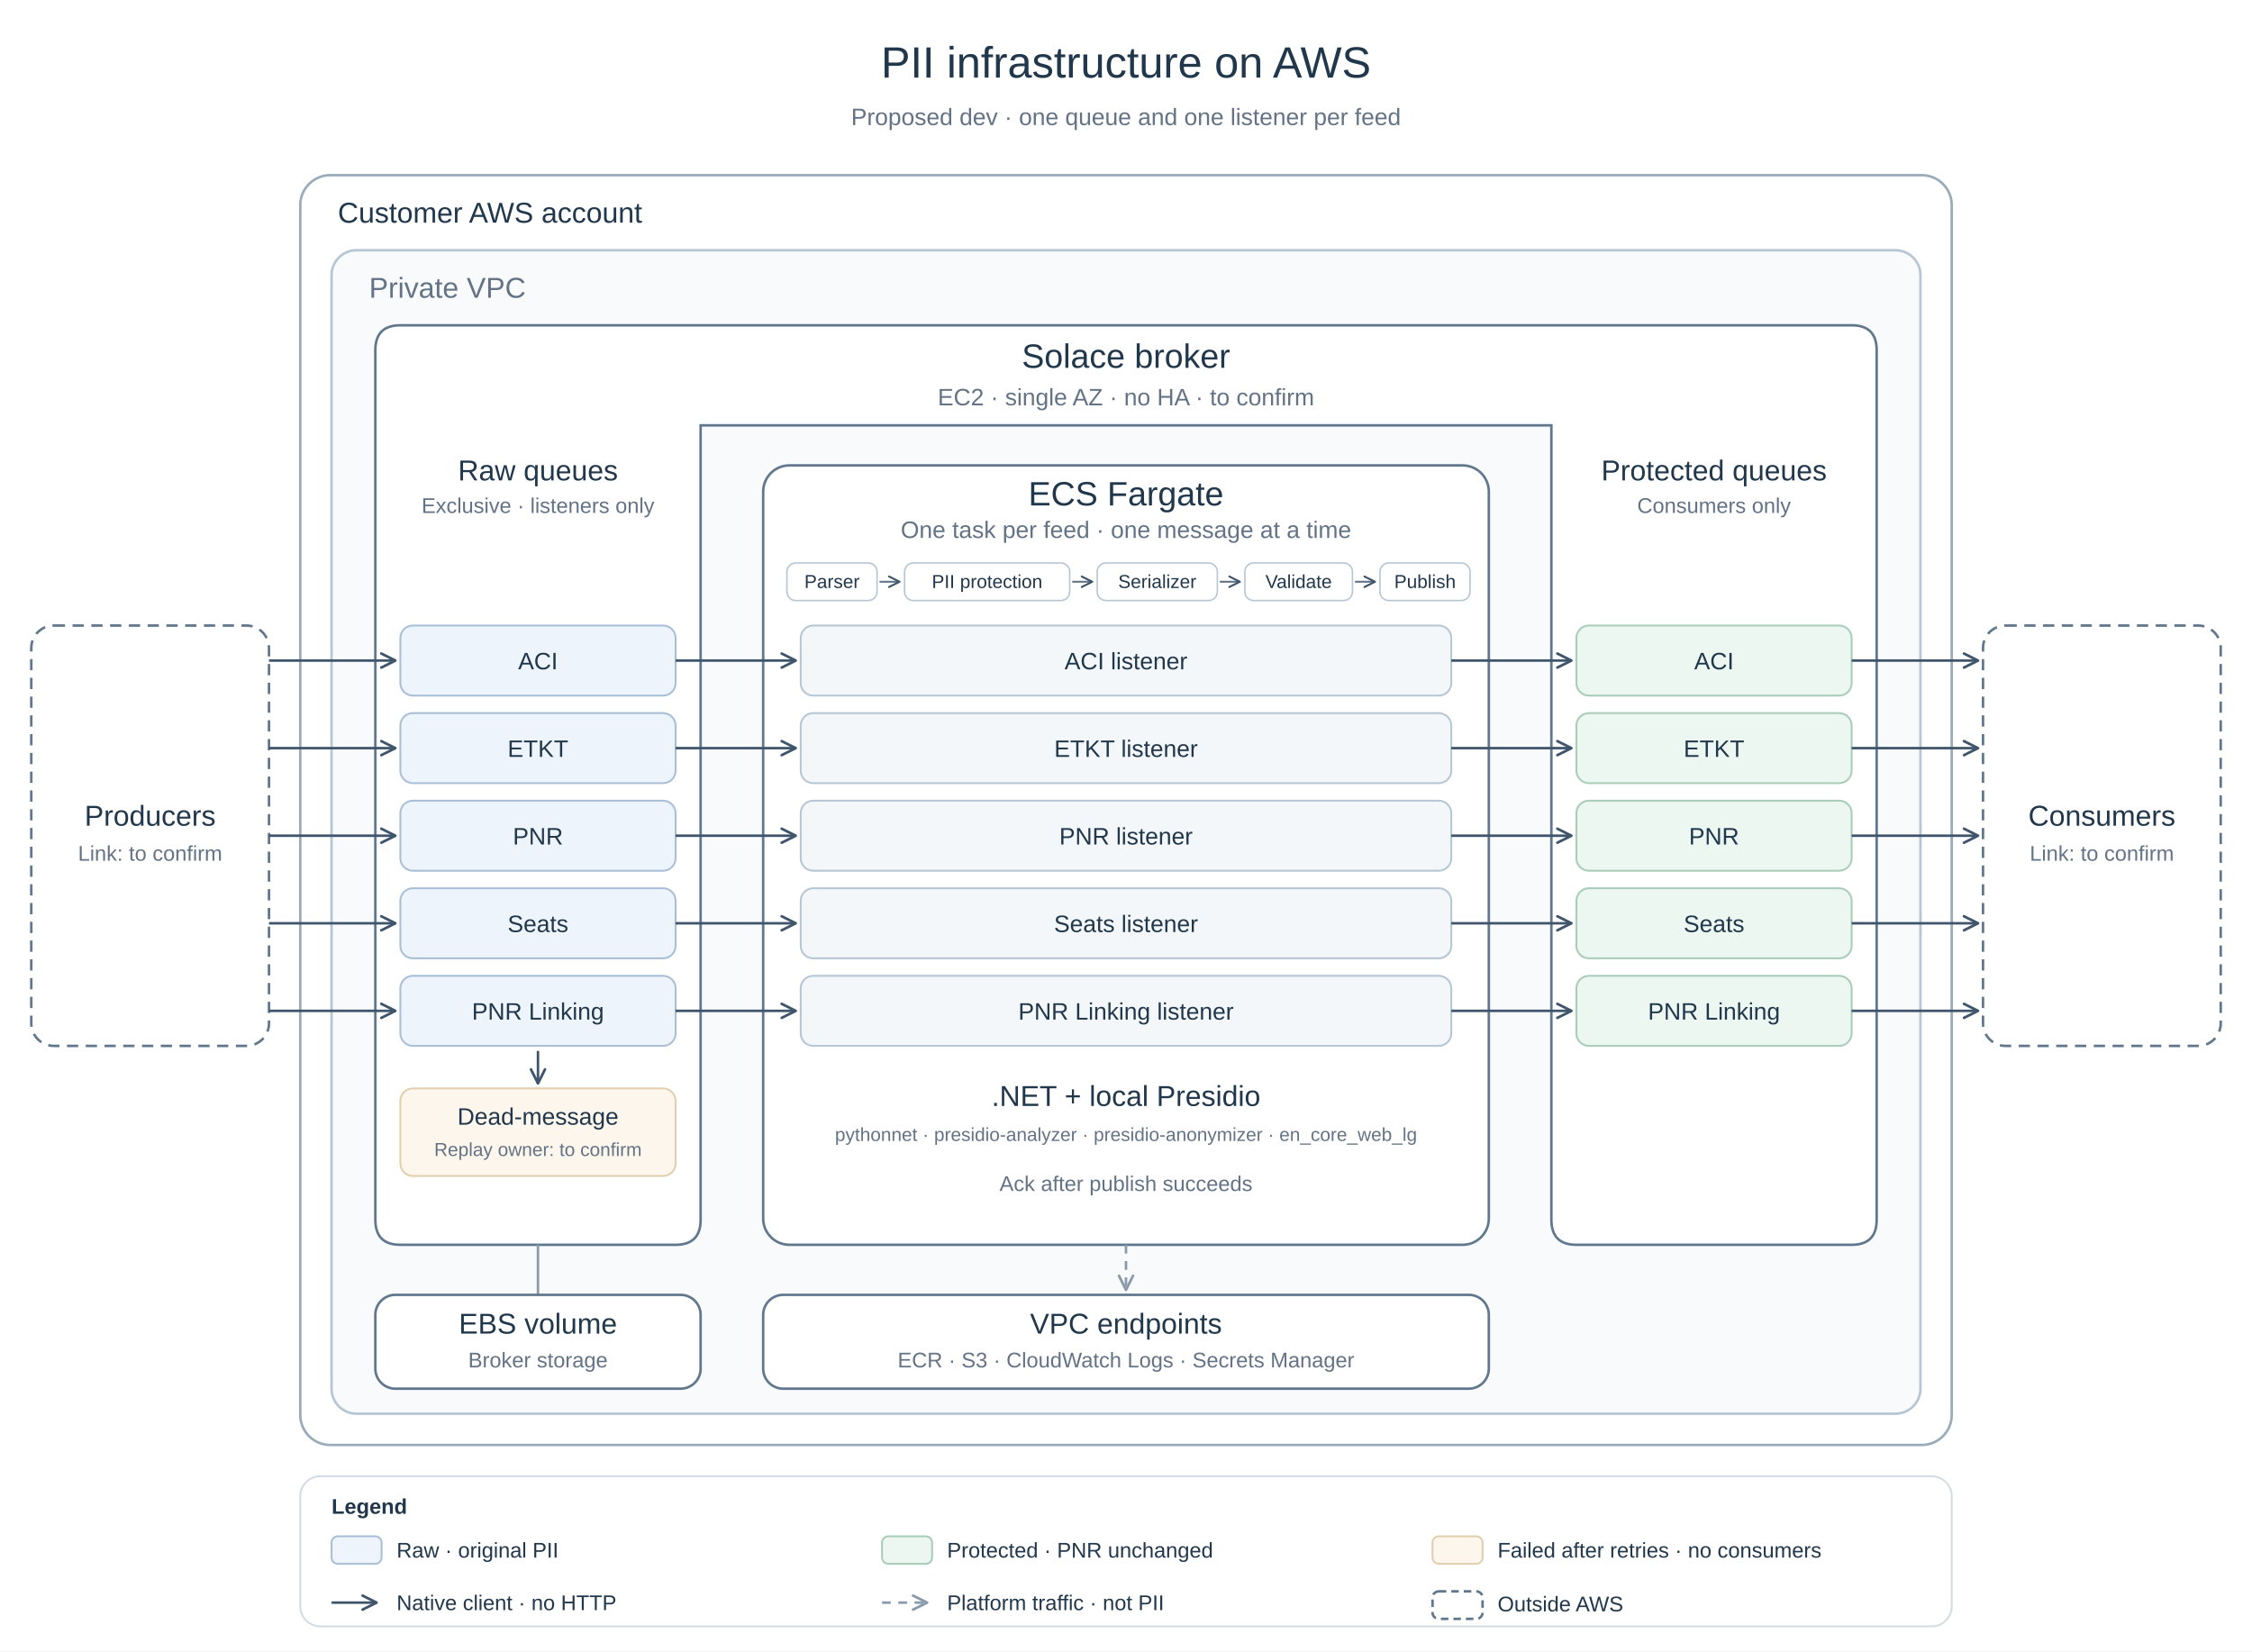
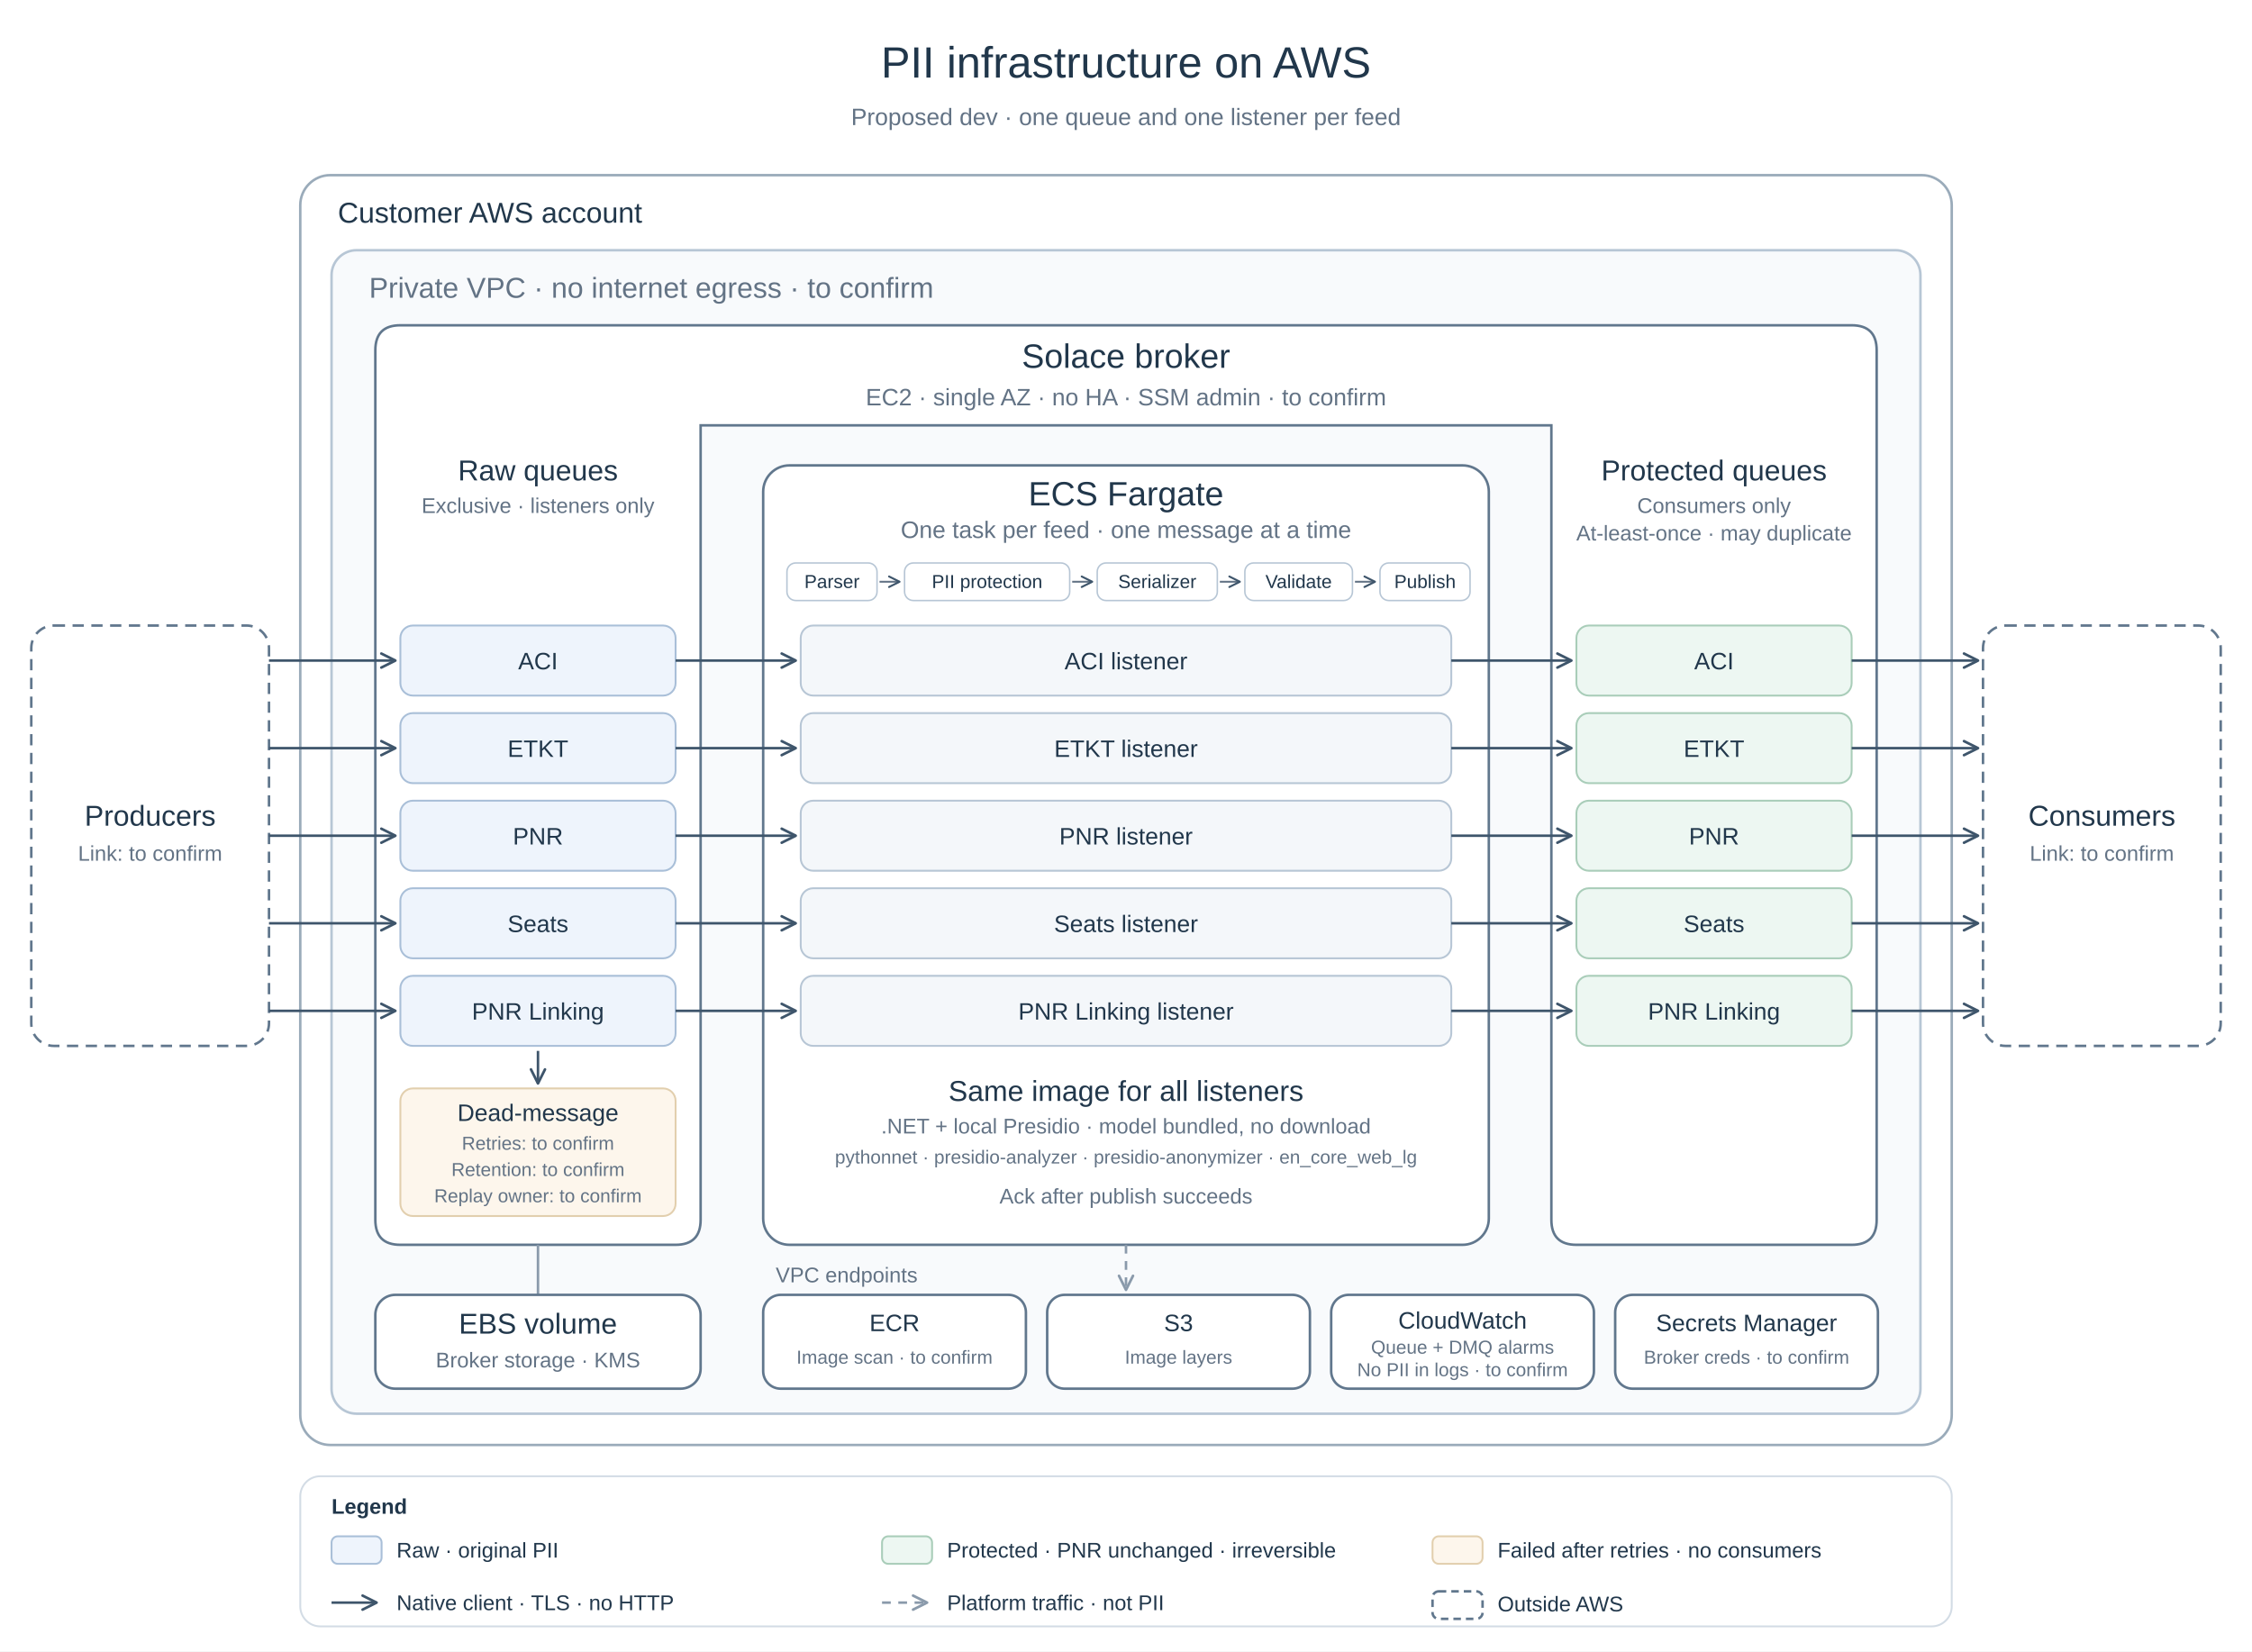
<svg xmlns="http://www.w3.org/2000/svg" width="1800" height="1320" viewBox="0 0 1800 1320" role="img" aria-labelledby="title desc">
  <defs>
    <marker id="arrow" viewBox="0 0 10 10" refX="9" refY="5" markerWidth="7" markerHeight="7" orient="auto-start-reverse">
      <path d="M1 1L9 5L1 9" fill="none" stroke="#3e556b" stroke-width="1.5" stroke-linecap="round" stroke-linejoin="round" />
    </marker>
    <marker id="arrowGrey" viewBox="0 0 10 10" refX="9" refY="5" markerWidth="7" markerHeight="7" orient="auto-start-reverse">
      <path d="M1 1L9 5L1 9" fill="none" stroke="#8a9aab" stroke-width="1.5" stroke-linecap="round" stroke-linejoin="round" />
    </marker>
    <style>
      text{font-family:Arial,Segoe UI,sans-serif;fill:#21374b;text-anchor:middle}
      .muted{fill:#637385}.start{text-anchor:start}.title{font-size:35px}.heading{font-size:27px}.label{font-size:23px}.note{font-size:19px}.small{font-size:17px}.tiny{font-size:15px}
      .box{fill:white;stroke:#61778d;stroke-width:2}
      .raw{fill:#eef4fc;stroke:#a9bfd8;stroke-width:1.5}.protected{fill:#edf7f2;stroke:#a9cdb9;stroke-width:1.5}.dead{fill:#fdf6ec;stroke:#e2cfae;stroke-width:1.5}
      .listener{fill:#f4f7fa;stroke:#b7c6d5;stroke-width:1.5}.stage{fill:white;stroke:#b7c6d5;stroke-width:1.2}
      .connection{fill:none;stroke:#3e556b;stroke-width:2;marker-end:url(#arrow)}
      .step{fill:none;stroke:#637385;stroke-width:1.5;marker-end:url(#arrow)}
      .platform{fill:none;stroke:#8a9aab;stroke-width:2;stroke-dasharray:7 6;marker-end:url(#arrowGrey)}
      .attach{fill:none;stroke:#8a9aab;stroke-width:2}
      .external{fill:white;stroke:#61778d;stroke-width:2;stroke-dasharray:9 6}
    </style>
  </defs>
  <rect width="1800" height="1320" fill="#ffffff" />
  <text x="900" y="62" class="title">PII infrastructure on AWS</text>
  <text x="900" y="100" class="note muted">Proposed dev · one queue and one listener per feed</text>
  <rect x="240" y="140" width="1320" height="1015" rx="24" fill="#ffffff" stroke="#9aabba" stroke-width="2" />
  <text x="270" y="178" class="label start">Customer AWS account</text>
  <rect x="265" y="200" width="1270" height="930" rx="20" fill="#f8fafc" stroke="#b7c6d5" stroke-width="2" />
-   <text x="295" y="238" class="label muted start">Private VPC</text>
+   <text x="295" y="238" class="label muted start">Private VPC · no internet egress · to confirm</text>
  <path d="M320 260H1480Q1500 260 1500 280V975Q1500 995 1480 995H1260Q1240 995 1240 975V340H560V975Q560 995 540 995H320Q300 995 300 975V280Q300 260 320 260Z" class="box" />
  <text x="900" y="294" class="heading">Solace broker</text>
-   <text x="900" y="324" class="note muted">EC2 · single AZ · no HA · to confirm</text>
+   <text x="900" y="324" class="note muted">EC2 · single AZ · no HA · SSM admin · to confirm</text>
  <text x="430" y="384" class="label">Raw queues</text>
  <text x="430" y="410" class="small muted">Exclusive · listeners only</text>
  <text x="1370" y="384" class="label">Protected queues</text>
  <text x="1370" y="410" class="small muted">Consumers only</text>
+   <text x="1370" y="432" class="small muted">At-least-once · may duplicate</text>
  <rect x="610" y="372" width="580" height="623" rx="21" class="box" />
  <text x="900" y="404" class="heading">ECS Fargate</text>
  <text x="900" y="430" class="note muted">One task per feed · one message at a time</text>
  <rect x="629" y="450" width="72" height="30" rx="7" class="stage" />
  <text x="665" y="470" class="tiny">Parser</text>
  <path d="M703 465H719" class="step" />
  <rect x="723" y="450" width="132" height="30" rx="7" class="stage" />
  <text x="789" y="470" class="tiny">PII protection</text>
  <path d="M857 465H873" class="step" />
  <rect x="877" y="450" width="96" height="30" rx="7" class="stage" />
  <text x="925" y="470" class="tiny">Serializer</text>
  <path d="M975 465H991" class="step" />
  <rect x="995" y="450" width="86" height="30" rx="7" class="stage" />
  <text x="1038" y="470" class="tiny">Validate</text>
  <path d="M1083 465H1099" class="step" />
  <rect x="1103" y="450" width="72" height="30" rx="7" class="stage" />
  <text x="1139" y="470" class="tiny">Publish</text>
  <rect x="25" y="500" width="190" height="336" rx="18" class="external" />
  <text x="120" y="660" class="label">Producers</text>
  <text x="120" y="688" class="small muted">Link: to confirm</text>
  <rect x="1585" y="500" width="190" height="336" rx="18" class="external" />
  <text x="1680" y="660" class="label">Consumers</text>
  <text x="1680" y="688" class="small muted">Link: to confirm</text>
  <g>
    <rect x="320" y="500" width="220" height="56" rx="10" class="raw" />
    <rect x="640" y="500" width="520" height="56" rx="10" class="listener" />
    <rect x="1260" y="500" width="220" height="56" rx="10" class="protected" />
    <text x="430" y="535" class="note">ACI</text>
    <text x="900" y="535" class="note">ACI listener</text>
    <text x="1370" y="535" class="note">ACI</text>
    <path d="M215 528H316" class="connection" />
    <path d="M540 528H636" class="connection" />
    <path d="M1160 528H1256" class="connection" />
    <path d="M1480 528H1581" class="connection" />
  </g>
  <g>
    <rect x="320" y="570" width="220" height="56" rx="10" class="raw" />
    <rect x="640" y="570" width="520" height="56" rx="10" class="listener" />
    <rect x="1260" y="570" width="220" height="56" rx="10" class="protected" />
    <text x="430" y="605" class="note">ETKT</text>
    <text x="900" y="605" class="note">ETKT listener</text>
    <text x="1370" y="605" class="note">ETKT</text>
    <path d="M215 598H316" class="connection" />
    <path d="M540 598H636" class="connection" />
    <path d="M1160 598H1256" class="connection" />
    <path d="M1480 598H1581" class="connection" />
  </g>
  <g>
    <rect x="320" y="640" width="220" height="56" rx="10" class="raw" />
    <rect x="640" y="640" width="520" height="56" rx="10" class="listener" />
    <rect x="1260" y="640" width="220" height="56" rx="10" class="protected" />
    <text x="430" y="675" class="note">PNR</text>
    <text x="900" y="675" class="note">PNR listener</text>
    <text x="1370" y="675" class="note">PNR</text>
    <path d="M215 668H316" class="connection" />
    <path d="M540 668H636" class="connection" />
    <path d="M1160 668H1256" class="connection" />
    <path d="M1480 668H1581" class="connection" />
  </g>
  <g>
    <rect x="320" y="710" width="220" height="56" rx="10" class="raw" />
    <rect x="640" y="710" width="520" height="56" rx="10" class="listener" />
    <rect x="1260" y="710" width="220" height="56" rx="10" class="protected" />
    <text x="430" y="745" class="note">Seats</text>
    <text x="900" y="745" class="note">Seats listener</text>
    <text x="1370" y="745" class="note">Seats</text>
    <path d="M215 738H316" class="connection" />
    <path d="M540 738H636" class="connection" />
    <path d="M1160 738H1256" class="connection" />
    <path d="M1480 738H1581" class="connection" />
  </g>
  <g>
    <rect x="320" y="780" width="220" height="56" rx="10" class="raw" />
    <rect x="640" y="780" width="520" height="56" rx="10" class="listener" />
    <rect x="1260" y="780" width="220" height="56" rx="10" class="protected" />
    <text x="430" y="815" class="note">PNR Linking</text>
    <text x="900" y="815" class="note">PNR Linking listener</text>
    <text x="1370" y="815" class="note">PNR Linking</text>
    <path d="M215 808H316" class="connection" />
    <path d="M540 808H636" class="connection" />
    <path d="M1160 808H1256" class="connection" />
    <path d="M1480 808H1581" class="connection" />
  </g>
  <path d="M430 840V866" class="connection" />
-   <rect x="320" y="870" width="220" height="70" rx="10" class="dead" />
-   <text x="430" y="899" class="note">Dead-message</text>
-   <text x="430" y="924" class="tiny muted">Replay owner: to confirm</text>
-   <text x="900" y="884" class="label">.NET + local Presidio</text>
-   <text x="900" y="912" class="tiny muted">pythonnet · presidio-analyzer · presidio-anonymizer · en_core_web_lg</text>
-   <text x="900" y="952" class="small muted">Ack after publish succeeds</text>
+   <rect x="320" y="870" width="220" height="102" rx="10" class="dead" />
+   <text x="430" y="896" class="note">Dead-message</text>
+   <text x="430" y="919" class="tiny muted">Retries: to confirm</text>
+   <text x="430" y="940" class="tiny muted">Retention: to confirm</text>
+   <text x="430" y="961" class="tiny muted">Replay owner: to confirm</text>
+   <text x="900" y="880" class="label">Same image for all listeners</text>
+   <text x="900" y="906" class="small muted">.NET + local Presidio · model bundled, no download</text>
+   <text x="900" y="930" class="tiny muted">pythonnet · presidio-analyzer · presidio-anonymizer · en_core_web_lg</text>
+   <text x="900" y="962" class="small muted">Ack after publish succeeds</text>
  <path d="M430 995V1035" class="attach" />
  <rect x="300" y="1035" width="260" height="75" rx="16" class="box" />
  <text x="430" y="1066" class="label">EBS volume</text>
-   <text x="430" y="1093" class="small muted">Broker storage</text>
+   <text x="430" y="1093" class="small muted">Broker storage · KMS</text>
  <path d="M900 995V1031" class="platform" />
-   <rect x="610" y="1035" width="580" height="75" rx="16" class="box" />
-   <text x="900" y="1066" class="label">VPC endpoints</text>
-   <text x="900" y="1093" class="small muted">ECR · S3 · CloudWatch Logs · Secrets Manager</text>
+   <text x="620" y="1025" class="small muted start">VPC endpoints</text>
+   <rect x="610" y="1035" width="210" height="75" rx="14" class="box" />
+   <text x="715" y="1064" class="note">ECR</text>
+   <text x="715" y="1090" class="tiny muted">Image scan · to confirm</text>
+   <rect x="837" y="1035" width="210" height="75" rx="14" class="box" />
+   <text x="942" y="1064" class="note">S3</text>
+   <text x="942" y="1090" class="tiny muted">Image layers</text>
+   <rect x="1064" y="1035" width="210" height="75" rx="14" class="box" />
+   <text x="1169" y="1062" class="note">CloudWatch</text>
+   <text x="1169" y="1082" class="tiny muted">Queue + DMQ alarms</text>
+   <text x="1169" y="1100" class="tiny muted">No PII in logs · to confirm</text>
+   <rect x="1291" y="1035" width="210" height="75" rx="14" class="box" />
+   <text x="1396" y="1064" class="note">Secrets Manager</text>
+   <text x="1396" y="1090" class="tiny muted">Broker creds · to confirm</text>
  <rect x="240" y="1180" width="1320" height="120" rx="16" fill="#ffffff" stroke="#d3dce5" stroke-width="1.5" />
  <text x="265" y="1210" class="small start" style="font-weight:bold">Legend</text>
  <rect x="265" y="1228" width="40" height="22" rx="5" class="raw" />
  <text x="317" y="1245" class="small start">Raw · original PII</text>
  <rect x="705" y="1228" width="40" height="22" rx="5" class="protected" />
-   <text x="757" y="1245" class="small start">Protected · PNR unchanged</text>
+   <text x="757" y="1245" class="small start">Protected · PNR unchanged · irreversible</text>
  <rect x="1145" y="1228" width="40" height="22" rx="5" class="dead" />
  <text x="1197" y="1245" class="small start">Failed after retries · no consumers</text>
  <path d="M265 1281H301" class="connection" />
-   <text x="317" y="1287" class="small start">Native client · no HTTP</text>
+   <text x="317" y="1287" class="small start">Native client · TLS · no HTTP</text>
  <path d="M705 1281H741" class="platform" />
  <text x="757" y="1287" class="small start">Platform traffic · not PII</text>
  <rect x="1145" y="1272" width="40" height="22" rx="5" class="external" style="stroke-dasharray:6 4" />
  <text x="1197" y="1288" class="small start">Outside AWS</text>
</svg>
